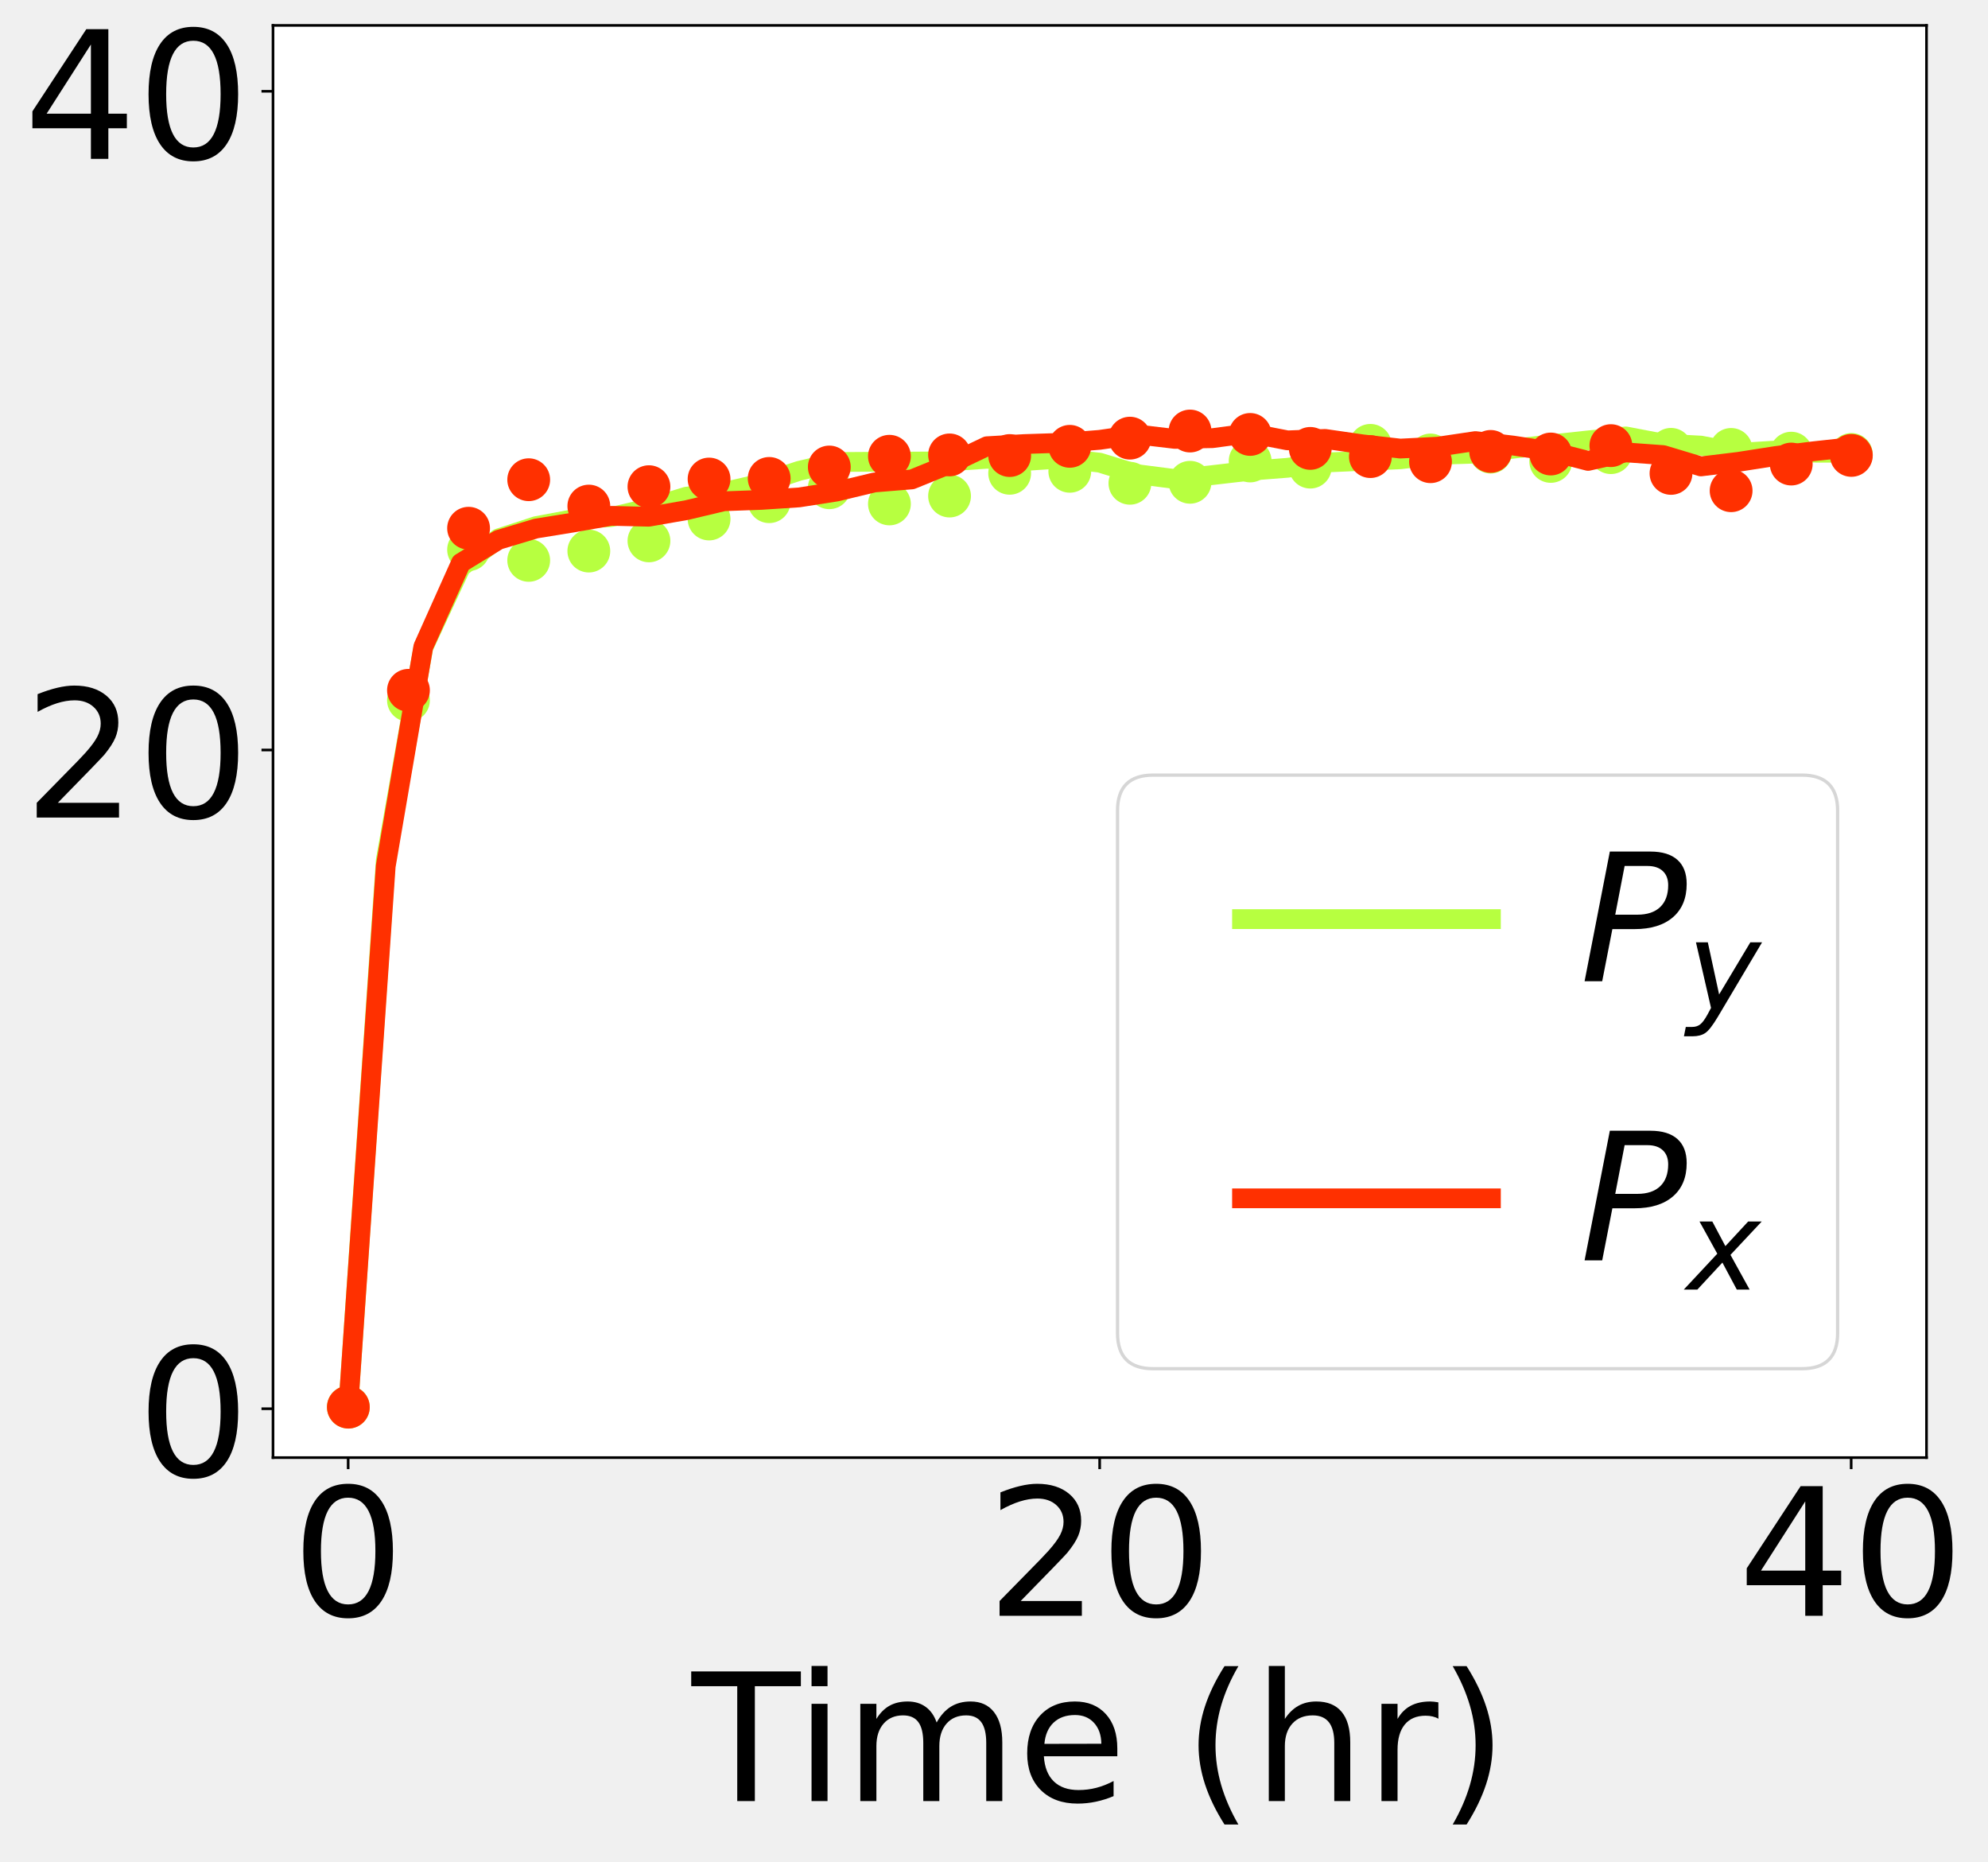
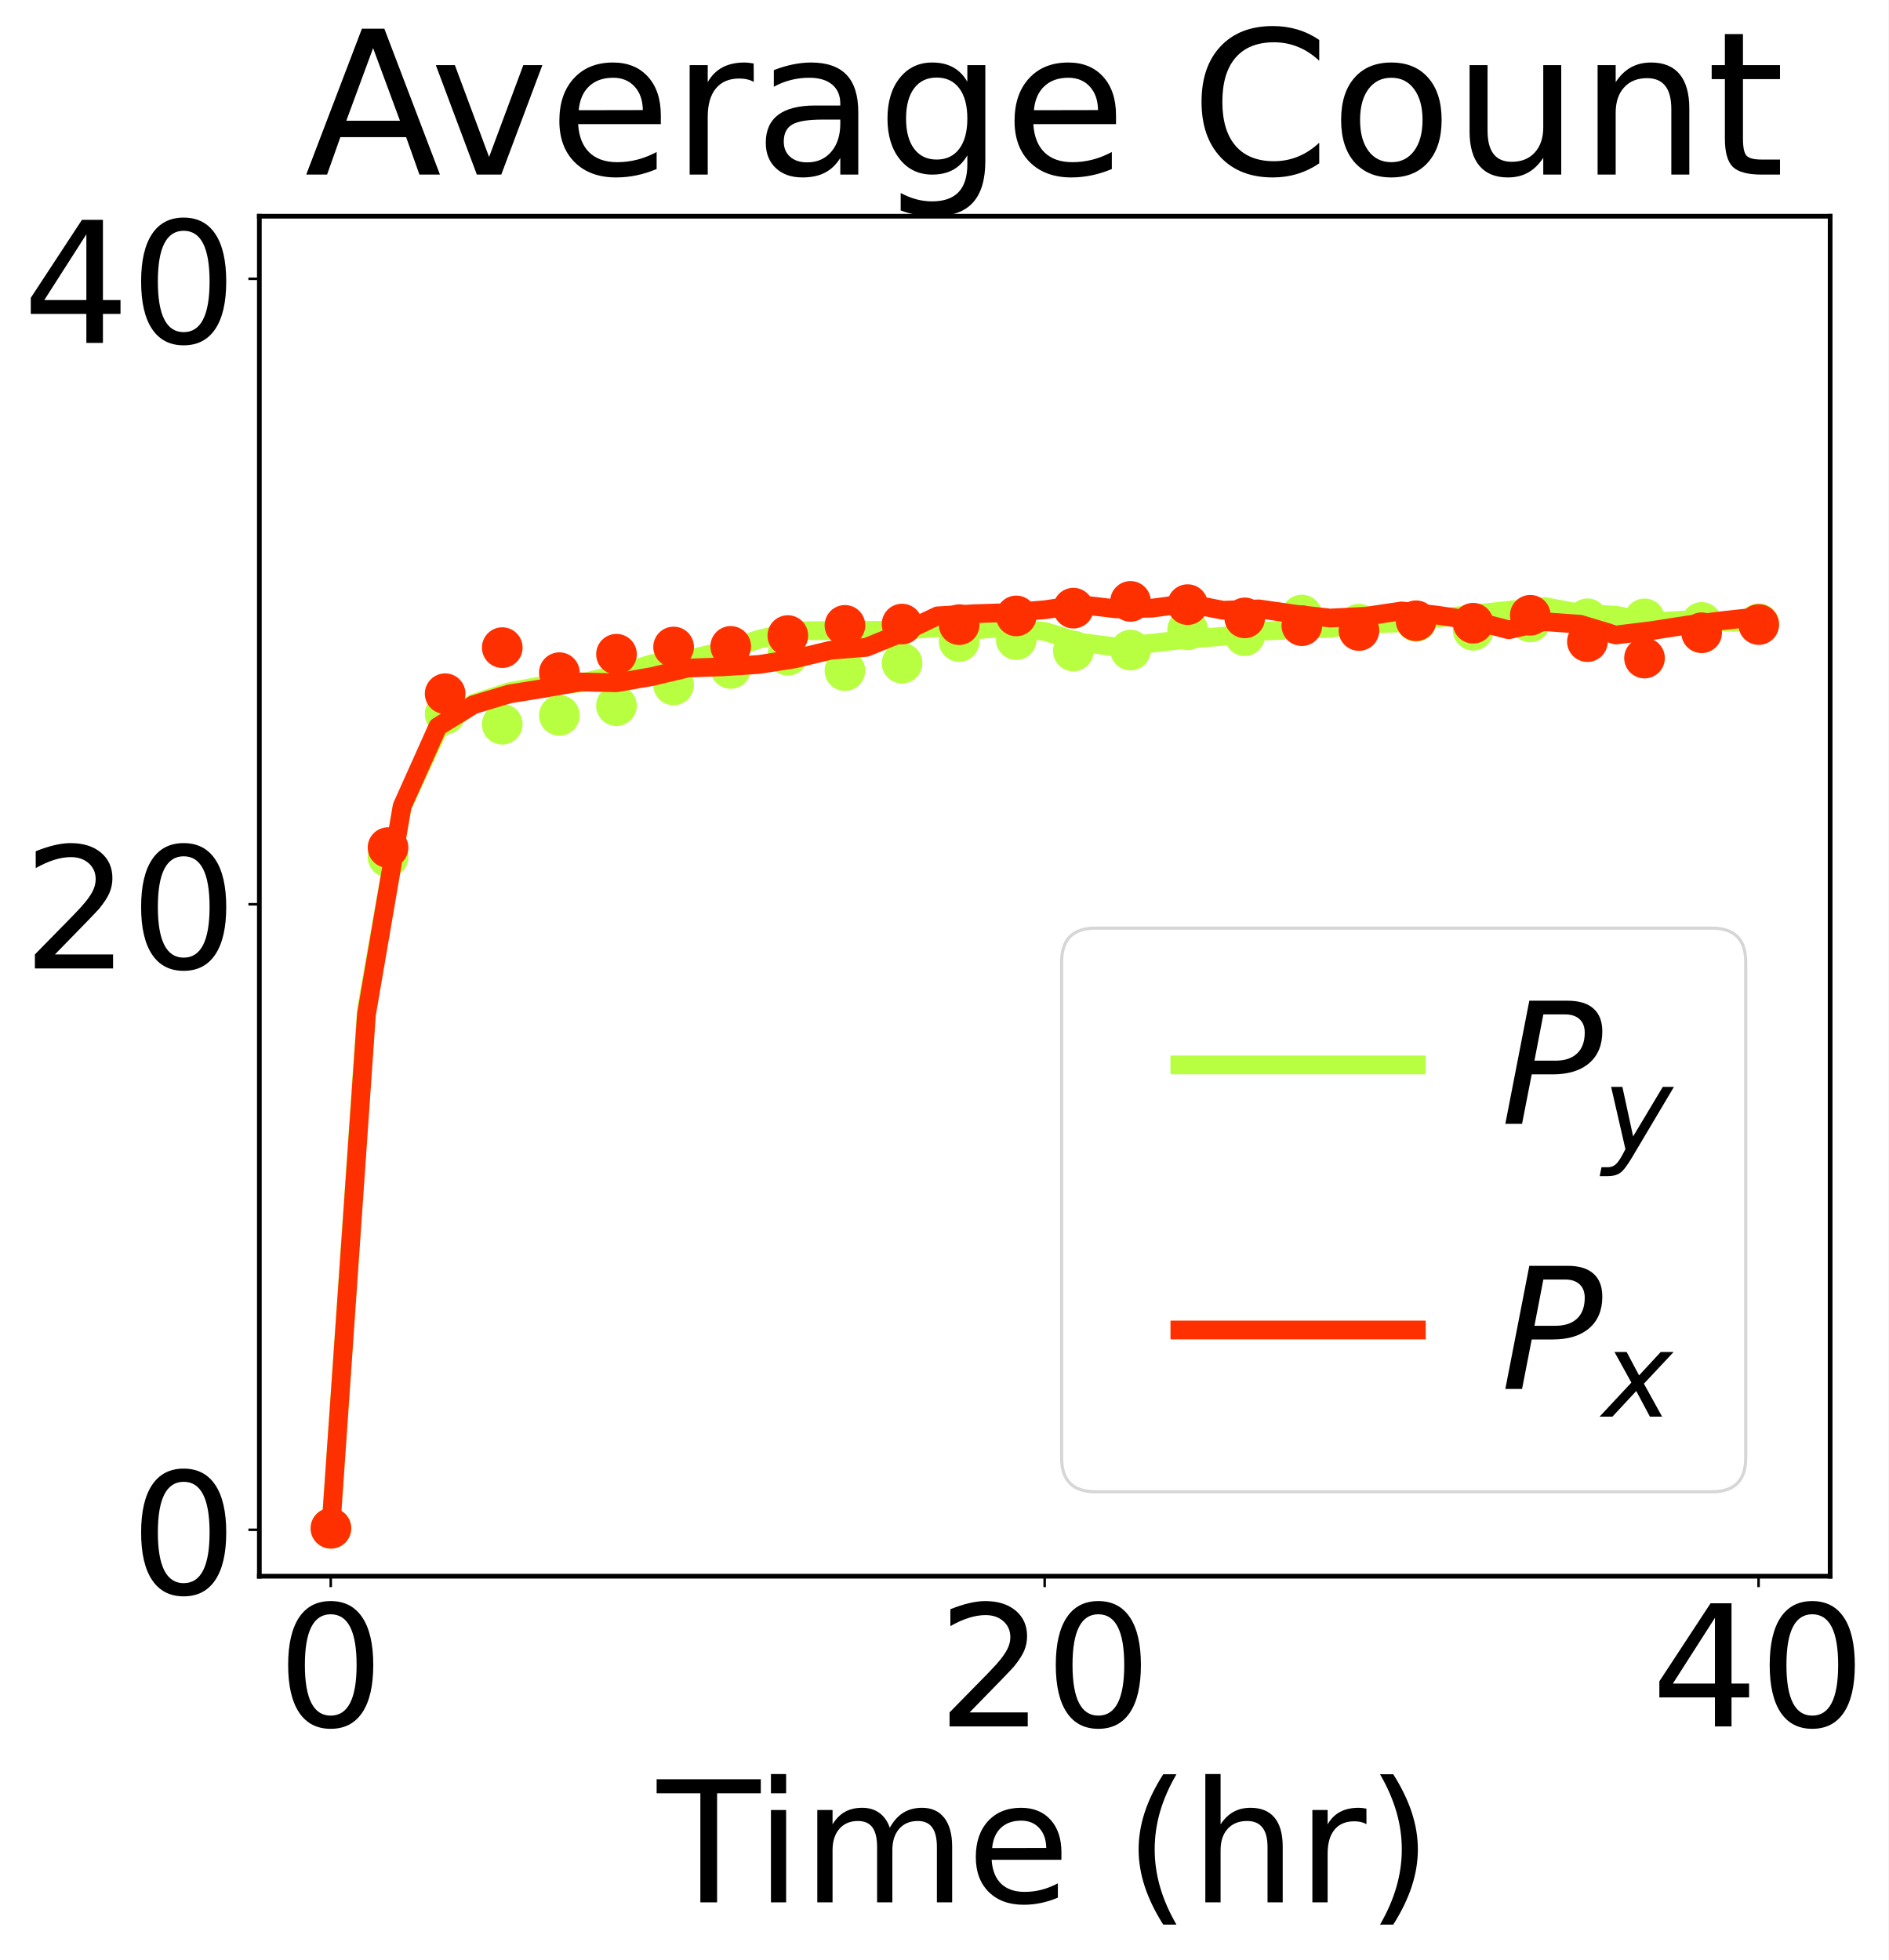
- <svg xmlns="http://www.w3.org/2000/svg" xmlns:xlink="http://www.w3.org/1999/xlink" height="565.318pt" version="1.1" viewBox="0 0 603.788 565.318" width="603.788pt">
+ <svg xmlns="http://www.w3.org/2000/svg" xmlns:xlink="http://www.w3.org/1999/xlink" height="626.744pt" version="1.1" viewBox="0 0 603.788 626.744" width="603.788pt">
  <defs>
    <style type="text/css">*{stroke-linecap:butt;stroke-linejoin:round;}</style>
  </defs>
  <g id="figure_1">
    <g id="patch_1">
-       <path d="M 0 565.318  L 603.788 565.318  L 603.788 0  L 0 0  z " style="fill:none;" />
+       <path d="M 0 626.744  L 603.788 626.744  L 603.788 0  L 0 0  z " style="fill:#ffffff;" />
    </g>
    <g id="axes_1">
      <g id="patch_2">
-         <path d="M 82.915 442.594  L 585.115 442.594  L 585.115 7.714  L 82.915 7.714  z " style="fill:#ffffff;" />
+         <path d="M 82.915 504.02  L 585.115 504.02  L 585.115 69.14  L 82.915 69.14  z " style="fill:#ffffff;" />
      </g>
      <g id="matplotlib.axis_1">
        <g id="xtick_1">
          <g id="line2d_1">
            <defs>
-               <path d="M 0 0  L 0 3.5  " id="mdb0173c5c9" style="stroke:#000000;stroke-width:0.8;" />
-             </defs>
-             <g>
-               <use style="stroke:#000000;stroke-width:0.8;" x="105.742" xlink:href="#mdb0173c5c9" y="442.594" />
+               <path d="M 0 0  L 0 3.5  " id="m75c3cf1bec" style="stroke:#000000;stroke-width:0.8;" />
+             </defs>
+             <g>
+               <use style="stroke:#000000;stroke-width:0.8;" x="105.742" xlink:href="#m75c3cf1bec" y="504.02" />
            </g>
          </g>
          <g id="text_1">
-             <g transform="translate(88.56352 490.6256)scale(0.54 -0.54)">
+             <g transform="translate(88.56352 552.0516)scale(0.54 -0.54)">
              <defs>
                <path d="M 31.781 66.406  Q 24.172 66.406 20.328 58.906  Q 16.5 51.422 16.5 36.375  Q 16.5 21.391 20.328 13.891  Q 24.172 6.391 31.781 6.391  Q 39.453 6.391 43.281 13.891  Q 47.125 21.391 47.125 36.375  Q 47.125 51.422 43.281 58.906  Q 39.453 66.406 31.781 66.406  z M 31.781 74.219  Q 44.047 74.219 50.516 64.516  Q 56.984 54.828 56.984 36.375  Q 56.984 17.969 50.516 8.266  Q 44.047 -1.422 31.781 -1.422  Q 19.531 -1.422 13.062 8.266  Q 6.594 17.969 6.594 36.375  Q 6.594 54.828 13.062 64.516  Q 19.531 74.219 31.781 74.219  z " id="DejaVuSans-48" />
              </defs>
              <use xlink:href="#DejaVuSans-48" />
            </g>
          </g>
        </g>
        <g id="xtick_2">
          <g id="line2d_2">
            <g>
-               <use style="stroke:#000000;stroke-width:0.8;" x="333.986" xlink:href="#mdb0173c5c9" y="442.594" />
+               <use style="stroke:#000000;stroke-width:0.8;" x="333.986" xlink:href="#m75c3cf1bec" y="504.02" />
            </g>
          </g>
          <g id="text_2">
-             <g transform="translate(299.629 490.6256)scale(0.54 -0.54)">
+             <g transform="translate(299.629 552.0516)scale(0.54 -0.54)">
              <defs>
                <path d="M 19.188 8.297  L 53.609 8.297  L 53.609 0  L 7.328 0  L 7.328 8.297  Q 12.938 14.109 22.625 23.891  Q 32.328 33.688 34.812 36.531  Q 39.547 41.844 41.422 45.531  Q 43.312 49.219 43.312 52.781  Q 43.312 58.594 39.234 62.25  Q 35.156 65.922 28.609 65.922  Q 23.969 65.922 18.812 64.312  Q 13.672 62.703 7.812 59.422  L 7.812 69.391  Q 13.766 71.781 18.938 73  Q 24.125 74.219 28.422 74.219  Q 39.75 74.219 46.484 68.547  Q 53.219 62.891 53.219 53.422  Q 53.219 48.922 51.531 44.891  Q 49.859 40.875 45.406 35.406  Q 44.188 33.984 37.641 27.219  Q 31.109 20.453 19.188 8.297  z " id="DejaVuSans-50" />
              </defs>
              <use xlink:href="#DejaVuSans-50" />
              <use x="63.623" xlink:href="#DejaVuSans-48" />
            </g>
          </g>
        </g>
        <g id="xtick_3">
          <g id="line2d_3">
            <g>
-               <use style="stroke:#000000;stroke-width:0.8;" x="562.231" xlink:href="#mdb0173c5c9" y="442.594" />
+               <use style="stroke:#000000;stroke-width:0.8;" x="562.231" xlink:href="#m75c3cf1bec" y="504.02" />
            </g>
          </g>
          <g id="text_3">
-             <g transform="translate(527.8732 490.6256)scale(0.54 -0.54)">
+             <g transform="translate(527.8732 552.0516)scale(0.54 -0.54)">
              <defs>
                <path d="M 37.797 64.312  L 12.891 25.391  L 37.797 25.391  z M 35.203 72.906  L 47.609 72.906  L 47.609 25.391  L 58.016 25.391  L 58.016 17.188  L 47.609 17.188  L 47.609 0  L 37.797 0  L 37.797 17.188  L 4.891 17.188  L 4.891 26.703  z " id="DejaVuSans-52" />
              </defs>
              <use xlink:href="#DejaVuSans-52" />
              <use x="63.623" xlink:href="#DejaVuSans-48" />
            </g>
          </g>
        </g>
        <g id="text_4">
-           <g transform="translate(210.0934 546.8875)scale(0.54 -0.54)">
+           <g transform="translate(210.0934 608.3134)scale(0.54 -0.54)">
            <defs>
              <path d="M -0.297 72.906  L 61.375 72.906  L 61.375 64.594  L 35.5 64.594  L 35.5 0  L 25.594 0  L 25.594 64.594  L -0.297 64.594  z " id="DejaVuSans-84" />
              <path d="M 9.422 54.688  L 18.406 54.688  L 18.406 0  L 9.422 0  z M 9.422 75.984  L 18.406 75.984  L 18.406 64.594  L 9.422 64.594  z " id="DejaVuSans-105" />
              <path d="M 52 44.188  Q 55.375 50.25 60.062 53.125  Q 64.75 56 71.094 56  Q 79.641 56 84.281 50.016  Q 88.922 44.047 88.922 33.016  L 88.922 0  L 79.891 0  L 79.891 32.719  Q 79.891 40.578 77.094 44.375  Q 74.312 48.188 68.609 48.188  Q 61.625 48.188 57.562 43.547  Q 53.516 38.922 53.516 30.906  L 53.516 0  L 44.484 0  L 44.484 32.719  Q 44.484 40.625 41.703 44.406  Q 38.922 48.188 33.109 48.188  Q 26.219 48.188 22.156 43.531  Q 18.109 38.875 18.109 30.906  L 18.109 0  L 9.078 0  L 9.078 54.688  L 18.109 54.688  L 18.109 46.188  Q 21.188 51.219 25.484 53.609  Q 29.781 56 35.688 56  Q 41.656 56 45.828 52.969  Q 50 49.953 52 44.188  z " id="DejaVuSans-109" />
              <path d="M 56.203 29.594  L 56.203 25.203  L 14.891 25.203  Q 15.484 15.922 20.484 11.062  Q 25.484 6.203 34.422 6.203  Q 39.594 6.203 44.453 7.469  Q 49.312 8.734 54.109 11.281  L 54.109 2.781  Q 49.266 0.734 44.188 -0.344  Q 39.109 -1.422 33.891 -1.422  Q 20.797 -1.422 13.156 6.188  Q 5.516 13.812 5.516 26.812  Q 5.516 40.234 12.766 48.109  Q 20.016 56 32.328 56  Q 43.359 56 49.781 48.891  Q 56.203 41.797 56.203 29.594  z M 47.219 32.234  Q 47.125 39.594 43.094 43.984  Q 39.062 48.391 32.422 48.391  Q 24.906 48.391 20.391 44.141  Q 15.875 39.891 15.188 32.172  z " id="DejaVuSans-101" />
              <path id="DejaVuSans-32" />
              <path d="M 31 75.875  Q 24.469 64.656 21.281 53.656  Q 18.109 42.672 18.109 31.391  Q 18.109 20.125 21.312 9.062  Q 24.516 -2 31 -13.188  L 23.188 -13.188  Q 15.875 -1.703 12.234 9.375  Q 8.594 20.453 8.594 31.391  Q 8.594 42.281 12.203 53.312  Q 15.828 64.359 23.188 75.875  z " id="DejaVuSans-40" />
              <path d="M 54.891 33.016  L 54.891 0  L 45.906 0  L 45.906 32.719  Q 45.906 40.484 42.875 44.328  Q 39.844 48.188 33.797 48.188  Q 26.516 48.188 22.312 43.547  Q 18.109 38.922 18.109 30.906  L 18.109 0  L 9.078 0  L 9.078 75.984  L 18.109 75.984  L 18.109 46.188  Q 21.344 51.125 25.703 53.562  Q 30.078 56 35.797 56  Q 45.219 56 50.047 50.172  Q 54.891 44.344 54.891 33.016  z " id="DejaVuSans-104" />
              <path d="M 41.109 46.297  Q 39.594 47.172 37.812 47.578  Q 36.031 48 33.891 48  Q 26.266 48 22.188 43.047  Q 18.109 38.094 18.109 28.812  L 18.109 0  L 9.078 0  L 9.078 54.688  L 18.109 54.688  L 18.109 46.188  Q 20.953 51.172 25.484 53.578  Q 30.031 56 36.531 56  Q 37.453 56 38.578 55.875  Q 39.703 55.766 41.062 55.516  z " id="DejaVuSans-114" />
              <path d="M 8.016 75.875  L 15.828 75.875  Q 23.141 64.359 26.781 53.312  Q 30.422 42.281 30.422 31.391  Q 30.422 20.453 26.781 9.375  Q 23.141 -1.703 15.828 -13.188  L 8.016 -13.188  Q 14.5 -2 17.703 9.062  Q 20.906 20.125 20.906 31.391  Q 20.906 42.672 17.703 53.656  Q 14.5 64.656 8.016 75.875  z " id="DejaVuSans-41" />
            </defs>
            <use xlink:href="#DejaVuSans-84" />
            <use x="57.959" xlink:href="#DejaVuSans-105" />
            <use x="85.742" xlink:href="#DejaVuSans-109" />
            <use x="183.154" xlink:href="#DejaVuSans-101" />
            <use x="244.678" xlink:href="#DejaVuSans-32" />
            <use x="276.465" xlink:href="#DejaVuSans-40" />
            <use x="315.479" xlink:href="#DejaVuSans-104" />
            <use x="378.857" xlink:href="#DejaVuSans-114" />
            <use x="419.971" xlink:href="#DejaVuSans-41" />
          </g>
        </g>
      </g>
      <g id="matplotlib.axis_2">
        <g id="ytick_1">
          <g id="line2d_4">
            <defs>
-               <path d="M 0 0  L -3.5 0  " id="mbd02b2abe7" style="stroke:#000000;stroke-width:0.8;" />
-             </defs>
-             <g>
-               <use style="stroke:#000000;stroke-width:0.8;" x="82.915" xlink:href="#mbd02b2abe7" y="427.751" />
+               <path d="M 0 0  L -3.5 0  " id="mbfc54f451b" style="stroke:#000000;stroke-width:0.8;" />
+             </defs>
+             <g>
+               <use style="stroke:#000000;stroke-width:0.8;" x="82.915" xlink:href="#mbfc54f451b" y="489.176" />
            </g>
          </g>
          <g id="text_5">
-             <g transform="translate(41.5575 448.2663)scale(0.54 -0.54)">
+             <g transform="translate(41.5575 509.6922)scale(0.54 -0.54)">
              <use xlink:href="#DejaVuSans-48" />
            </g>
          </g>
        </g>
        <g id="ytick_2">
          <g id="line2d_5">
            <g>
-               <use style="stroke:#000000;stroke-width:0.8;" x="82.915" xlink:href="#mbd02b2abe7" y="227.733" />
+               <use style="stroke:#000000;stroke-width:0.8;" x="82.915" xlink:href="#mbfc54f451b" y="289.159" />
            </g>
          </g>
          <g id="text_6">
-             <g transform="translate(7.2 248.2489)scale(0.54 -0.54)">
+             <g transform="translate(7.2 309.6749)scale(0.54 -0.54)">
              <use xlink:href="#DejaVuSans-50" />
              <use x="63.623" xlink:href="#DejaVuSans-48" />
            </g>
          </g>
        </g>
        <g id="ytick_3">
          <g id="line2d_6">
            <g>
-               <use style="stroke:#000000;stroke-width:0.8;" x="82.915" xlink:href="#mbd02b2abe7" y="27.716" />
+               <use style="stroke:#000000;stroke-width:0.8;" x="82.915" xlink:href="#mbfc54f451b" y="89.142" />
            </g>
          </g>
          <g id="text_7">
-             <g transform="translate(7.2 48.23156)scale(0.54 -0.54)">
+             <g transform="translate(7.2 109.6575)scale(0.54 -0.54)">
              <use xlink:href="#DejaVuSans-52" />
              <use x="63.623" xlink:href="#DejaVuSans-48" />
            </g>
          </g>
        </g>
      </g>
      <g id="line2d_7">
-         <path clip-path="url(#pb75ac06f8a)" d="M 105.742 427.751  L 117.154 261.294  L 128.567 196.628  L 139.979 172.181  L 151.391 163.488  L 162.803 159.757  L 174.216 157.622  L 185.628 156.995  L 197.04 154.294  L 208.452 150.814  L 219.864 149.404  L 231.277 146.766  L 242.689 142.976  L 254.101 140.291  L 265.513 140.213  L 276.925 140.158  L 288.338 140.078  L 299.75 139.305  L 311.162 139.993  L 322.574 139.19  L 333.986 140.481  L 345.399 143.983  L 356.811 145.449  L 368.223 144.261  L 379.635 142.936  L 391.048 142.043  L 402.46 140.443  L 413.872 139.943  L 425.284 139.463  L 436.696 138.11  L 448.109 137.738  L 459.521 136.253  L 470.933 134.95  L 482.345 133.725  L 493.757 132.52  L 505.17 134.69  L 516.582 135.303  L 527.994 137.493  L 539.406 136.79  L 550.818 137.455  L 562.231 137.493  " style="fill:none;stroke:#b7ff40;stroke-linecap:square;stroke-width:6;" />
+         <path clip-path="url(#pa15bc6b051)" d="M 105.742 489.176  L 117.154 322.72  L 128.567 258.054  L 139.979 233.607  L 151.391 224.914  L 162.803 221.183  L 174.216 219.048  L 185.628 218.42  L 197.04 215.72  L 208.452 212.24  L 219.864 210.83  L 231.277 208.192  L 242.689 204.402  L 254.101 201.717  L 265.513 201.639  L 276.925 201.584  L 288.338 201.504  L 299.75 200.731  L 311.162 201.419  L 322.574 200.616  L 333.986 201.907  L 345.399 205.409  L 356.811 206.874  L 368.223 205.687  L 379.635 204.362  L 391.048 203.469  L 402.46 201.869  L 413.872 201.369  L 425.284 200.889  L 436.696 199.536  L 448.109 199.164  L 459.521 197.679  L 470.933 196.376  L 482.345 195.151  L 493.757 193.946  L 505.17 196.116  L 516.582 196.729  L 527.994 198.919  L 539.406 198.216  L 550.818 198.881  L 562.231 198.919  " style="fill:none;stroke:#b7ff40;stroke-linecap:square;stroke-width:6;" />
      </g>
      <g id="line2d_8">
        <defs>
-           <path d="M 0 6  C 1.591 6 3.117 5.368 4.243 4.243  C 5.368 3.117 6 1.591 6 0  C 6 -1.591 5.368 -3.117 4.243 -4.243  C 3.117 -5.368 1.591 -6 0 -6  C -1.591 -6 -3.117 -5.368 -4.243 -4.243  C -5.368 -3.117 -6 -1.591 -6 0  C -6 1.591 -5.368 3.117 -4.243 4.243  C -3.117 5.368 -1.591 6 0 6  z " id="m58706c5b91" style="stroke:#b7ff40;" />
+           <path d="M 0 6  C 1.591 6 3.117 5.368 4.243 4.243  C 5.368 3.117 6 1.591 6 0  C 6 -1.591 5.368 -3.117 4.243 -4.243  C 3.117 -5.368 1.591 -6 0 -6  C -1.591 -6 -3.117 -5.368 -4.243 -4.243  C -5.368 -3.117 -6 -1.591 -6 0  C -6 1.591 -5.368 3.117 -4.243 4.243  C -3.117 5.368 -1.591 6 0 6  z " id="m1deba08f0a" style="stroke:#b7ff40;" />
        </defs>
-         <g clip-path="url(#pb75ac06f8a)">
-           <use style="fill:#b7ff40;stroke:#b7ff40;" x="105.799" xlink:href="#m58706c5b91" y="427.255" />
-           <use style="fill:#b7ff40;stroke:#b7ff40;" x="124.059" xlink:href="#m58706c5b91" y="212.633" />
-           <use style="fill:#b7ff40;stroke:#b7ff40;" x="142.318" xlink:href="#m58706c5b91" y="166.907" />
-           <use style="fill:#b7ff40;stroke:#b7ff40;" x="160.578" xlink:href="#m58706c5b91" y="170.153" />
-           <use style="fill:#b7ff40;stroke:#b7ff40;" x="178.837" xlink:href="#m58706c5b91" y="167.329" />
-           <use style="fill:#b7ff40;stroke:#b7ff40;" x="197.097" xlink:href="#m58706c5b91" y="164.234" />
-           <use style="fill:#b7ff40;stroke:#b7ff40;" x="215.357" xlink:href="#m58706c5b91" y="157.59" />
-           <use style="fill:#b7ff40;stroke:#b7ff40;" x="233.616" xlink:href="#m58706c5b91" y="152.334" />
-           <use style="fill:#b7ff40;stroke:#b7ff40;" x="251.876" xlink:href="#m58706c5b91" y="148.1" />
-           <use style="fill:#b7ff40;stroke:#b7ff40;" x="270.135" xlink:href="#m58706c5b91" y="153.013" />
-           <use style="fill:#b7ff40;stroke:#b7ff40;" x="288.395" xlink:href="#m58706c5b91" y="150.619" />
-           <use style="fill:#b7ff40;stroke:#b7ff40;" x="306.654" xlink:href="#m58706c5b91" y="143.71" />
-           <use style="fill:#b7ff40;stroke:#b7ff40;" x="324.914" xlink:href="#m58706c5b91" y="143.107" />
-           <use style="fill:#b7ff40;stroke:#b7ff40;" x="343.173" xlink:href="#m58706c5b91" y="146.743" />
-           <use style="fill:#b7ff40;stroke:#b7ff40;" x="361.433" xlink:href="#m58706c5b91" y="146.442" />
-           <use style="fill:#b7ff40;stroke:#b7ff40;" x="379.692" xlink:href="#m58706c5b91" y="139.971" />
-           <use style="fill:#b7ff40;stroke:#b7ff40;" x="397.952" xlink:href="#m58706c5b91" y="141.838" />
-           <use style="fill:#b7ff40;stroke:#b7ff40;" x="416.211" xlink:href="#m58706c5b91" y="135.233" />
-           <use style="fill:#b7ff40;stroke:#b7ff40;" x="434.471" xlink:href="#m58706c5b91" y="138.154" />
-           <use style="fill:#b7ff40;stroke:#b7ff40;" x="452.731" xlink:href="#m58706c5b91" y="137.28" />
-           <use style="fill:#b7ff40;stroke:#b7ff40;" x="470.99" xlink:href="#m58706c5b91" y="140.106" />
-           <use style="fill:#b7ff40;stroke:#b7ff40;" x="489.25" xlink:href="#m58706c5b91" y="137.444" />
-           <use style="fill:#b7ff40;stroke:#b7ff40;" x="507.509" xlink:href="#m58706c5b91" y="136.439" />
-           <use style="fill:#b7ff40;stroke:#b7ff40;" x="525.769" xlink:href="#m58706c5b91" y="136.466" />
-           <use style="fill:#b7ff40;stroke:#b7ff40;" x="544.028" xlink:href="#m58706c5b91" y="137.602" />
-           <use style="fill:#b7ff40;stroke:#b7ff40;" x="562.288" xlink:href="#m58706c5b91" y="137.995" />
+         <g clip-path="url(#pa15bc6b051)">
+           <use style="fill:#b7ff40;stroke:#b7ff40;" x="105.799" xlink:href="#m1deba08f0a" y="488.681" />
+           <use style="fill:#b7ff40;stroke:#b7ff40;" x="124.059" xlink:href="#m1deba08f0a" y="274.059" />
+           <use style="fill:#b7ff40;stroke:#b7ff40;" x="142.318" xlink:href="#m1deba08f0a" y="228.333" />
+           <use style="fill:#b7ff40;stroke:#b7ff40;" x="160.578" xlink:href="#m1deba08f0a" y="231.579" />
+           <use style="fill:#b7ff40;stroke:#b7ff40;" x="178.837" xlink:href="#m1deba08f0a" y="228.755" />
+           <use style="fill:#b7ff40;stroke:#b7ff40;" x="197.097" xlink:href="#m1deba08f0a" y="225.66" />
+           <use style="fill:#b7ff40;stroke:#b7ff40;" x="215.357" xlink:href="#m1deba08f0a" y="219.016" />
+           <use style="fill:#b7ff40;stroke:#b7ff40;" x="233.616" xlink:href="#m1deba08f0a" y="213.76" />
+           <use style="fill:#b7ff40;stroke:#b7ff40;" x="251.876" xlink:href="#m1deba08f0a" y="209.526" />
+           <use style="fill:#b7ff40;stroke:#b7ff40;" x="270.135" xlink:href="#m1deba08f0a" y="214.439" />
+           <use style="fill:#b7ff40;stroke:#b7ff40;" x="288.395" xlink:href="#m1deba08f0a" y="212.045" />
+           <use style="fill:#b7ff40;stroke:#b7ff40;" x="306.654" xlink:href="#m1deba08f0a" y="205.136" />
+           <use style="fill:#b7ff40;stroke:#b7ff40;" x="324.914" xlink:href="#m1deba08f0a" y="204.533" />
+           <use style="fill:#b7ff40;stroke:#b7ff40;" x="343.173" xlink:href="#m1deba08f0a" y="208.169" />
+           <use style="fill:#b7ff40;stroke:#b7ff40;" x="361.433" xlink:href="#m1deba08f0a" y="207.868" />
+           <use style="fill:#b7ff40;stroke:#b7ff40;" x="379.692" xlink:href="#m1deba08f0a" y="201.396" />
+           <use style="fill:#b7ff40;stroke:#b7ff40;" x="397.952" xlink:href="#m1deba08f0a" y="203.264" />
+           <use style="fill:#b7ff40;stroke:#b7ff40;" x="416.211" xlink:href="#m1deba08f0a" y="196.659" />
+           <use style="fill:#b7ff40;stroke:#b7ff40;" x="434.471" xlink:href="#m1deba08f0a" y="199.58" />
+           <use style="fill:#b7ff40;stroke:#b7ff40;" x="452.731" xlink:href="#m1deba08f0a" y="198.706" />
+           <use style="fill:#b7ff40;stroke:#b7ff40;" x="470.99" xlink:href="#m1deba08f0a" y="201.531" />
+           <use style="fill:#b7ff40;stroke:#b7ff40;" x="489.25" xlink:href="#m1deba08f0a" y="198.87" />
+           <use style="fill:#b7ff40;stroke:#b7ff40;" x="507.509" xlink:href="#m1deba08f0a" y="197.865" />
+           <use style="fill:#b7ff40;stroke:#b7ff40;" x="525.769" xlink:href="#m1deba08f0a" y="197.892" />
+           <use style="fill:#b7ff40;stroke:#b7ff40;" x="544.028" xlink:href="#m1deba08f0a" y="199.028" />
+           <use style="fill:#b7ff40;stroke:#b7ff40;" x="562.288" xlink:href="#m1deba08f0a" y="199.421" />
        </g>
      </g>
      <g id="line2d_9">
-         <path clip-path="url(#pb75ac06f8a)" d="M 105.742 427.751  L 117.154 263.004  L 128.567 196.385  L 139.979 170.926  L 151.391 163.913  L 162.803 160.485  L 174.216 158.635  L 185.628 156.634  L 197.04 156.902  L 208.452 154.914  L 219.864 152.202  L 231.277 151.787  L 242.689 151.039  L 254.101 149.254  L 265.513 146.506  L 276.925 145.576  L 288.338 140.936  L 299.75 135.498  L 311.162 134.833  L 322.574 134.463  L 333.986 133.557  L 345.399 131.92  L 356.811 133.267  L 368.223 133.047  L 379.635 131.51  L 391.048 133.715  L 402.46 133.272  L 413.872 134.923  L 425.284 136.21  L 436.696 135.63  L 448.109 133.935  L 459.521 135.288  L 470.933 137.018  L 482.345 139.951  L 493.757 137.36  L 505.17 138.188  L 516.582 141.626  L 527.994 140.236  L 539.406 138.455  L 550.818 137.018  L 562.231 135.78  " style="fill:none;stroke:#ff3000;stroke-linecap:square;stroke-width:6;" />
+         <path clip-path="url(#pa15bc6b051)" d="M 105.742 489.176  L 117.154 324.43  L 128.567 257.811  L 139.979 232.352  L 151.391 225.339  L 162.803 221.911  L 174.216 220.061  L 185.628 218.06  L 197.04 218.328  L 208.452 216.34  L 219.864 213.628  L 231.277 213.213  L 242.689 212.465  L 254.101 210.68  L 265.513 207.932  L 276.925 207.002  L 288.338 202.362  L 299.75 196.924  L 311.162 196.259  L 322.574 195.889  L 333.986 194.983  L 345.399 193.346  L 356.811 194.693  L 368.223 194.473  L 379.635 192.936  L 391.048 195.141  L 402.46 194.698  L 413.872 196.349  L 425.284 197.636  L 436.696 197.056  L 448.109 195.361  L 459.521 196.714  L 470.933 198.444  L 482.345 201.376  L 493.757 198.786  L 505.17 199.614  L 516.582 203.052  L 527.994 201.662  L 539.406 199.881  L 550.818 198.444  L 562.231 197.206  " style="fill:none;stroke:#ff3000;stroke-linecap:square;stroke-width:6;" />
      </g>
      <g id="line2d_10">
        <defs>
-           <path d="M 0 6  C 1.591 6 3.117 5.368 4.243 4.243  C 5.368 3.117 6 1.591 6 0  C 6 -1.591 5.368 -3.117 4.243 -4.243  C 3.117 -5.368 1.591 -6 0 -6  C -1.591 -6 -3.117 -5.368 -4.243 -4.243  C -5.368 -3.117 -6 -1.591 -6 0  C -6 1.591 -5.368 3.117 -4.243 4.243  C -3.117 5.368 -1.591 6 0 6  z " id="m1992c0337b" style="stroke:#ff3000;" />
+           <path d="M 0 6  C 1.591 6 3.117 5.368 4.243 4.243  C 5.368 3.117 6 1.591 6 0  C 6 -1.591 5.368 -3.117 4.243 -4.243  C 3.117 -5.368 1.591 -6 0 -6  C -1.591 -6 -3.117 -5.368 -4.243 -4.243  C -5.368 -3.117 -6 -1.591 -6 0  C -6 1.591 -5.368 3.117 -4.243 4.243  C -3.117 5.368 -1.591 6 0 6  z " id="m7bc3bd1aca" style="stroke:#ff3000;" />
        </defs>
-         <g clip-path="url(#pb75ac06f8a)">
-           <use style="fill:#ff3000;stroke:#ff3000;" x="105.799" xlink:href="#m1992c0337b" y="427.277" />
-           <use style="fill:#ff3000;stroke:#ff3000;" x="124.059" xlink:href="#m1992c0337b" y="209.609" />
-           <use style="fill:#ff3000;stroke:#ff3000;" x="142.318" xlink:href="#m1992c0337b" y="160.398" />
-           <use style="fill:#ff3000;stroke:#ff3000;" x="160.578" xlink:href="#m1992c0337b" y="145.664" />
-           <use style="fill:#ff3000;stroke:#ff3000;" x="178.837" xlink:href="#m1992c0337b" y="153.671" />
-           <use style="fill:#ff3000;stroke:#ff3000;" x="197.097" xlink:href="#m1992c0337b" y="147.778" />
-           <use style="fill:#ff3000;stroke:#ff3000;" x="215.357" xlink:href="#m1992c0337b" y="145.459" />
-           <use style="fill:#ff3000;stroke:#ff3000;" x="233.616" xlink:href="#m1992c0337b" y="145.272" />
-           <use style="fill:#ff3000;stroke:#ff3000;" x="251.876" xlink:href="#m1992c0337b" y="141.804" />
-           <use style="fill:#ff3000;stroke:#ff3000;" x="270.135" xlink:href="#m1992c0337b" y="138.545" />
-           <use style="fill:#ff3000;stroke:#ff3000;" x="288.395" xlink:href="#m1992c0337b" y="138.133" />
-           <use style="fill:#ff3000;stroke:#ff3000;" x="306.654" xlink:href="#m1992c0337b" y="138.326" />
-           <use style="fill:#ff3000;stroke:#ff3000;" x="324.914" xlink:href="#m1992c0337b" y="135.526" />
-           <use style="fill:#ff3000;stroke:#ff3000;" x="343.173" xlink:href="#m1992c0337b" y="133.042" />
-           <use style="fill:#ff3000;stroke:#ff3000;" x="361.433" xlink:href="#m1992c0337b" y="130.88" />
-           <use style="fill:#ff3000;stroke:#ff3000;" x="379.692" xlink:href="#m1992c0337b" y="131.914" />
-           <use style="fill:#ff3000;stroke:#ff3000;" x="397.952" xlink:href="#m1992c0337b" y="136.155" />
-           <use style="fill:#ff3000;stroke:#ff3000;" x="416.211" xlink:href="#m1992c0337b" y="138.645" />
-           <use style="fill:#ff3000;stroke:#ff3000;" x="434.471" xlink:href="#m1992c0337b" y="140.192" />
-           <use style="fill:#ff3000;stroke:#ff3000;" x="452.731" xlink:href="#m1992c0337b" y="137.071" />
-           <use style="fill:#ff3000;stroke:#ff3000;" x="470.99" xlink:href="#m1992c0337b" y="137.857" />
-           <use style="fill:#ff3000;stroke:#ff3000;" x="489.25" xlink:href="#m1992c0337b" y="135.316" />
-           <use style="fill:#ff3000;stroke:#ff3000;" x="507.509" xlink:href="#m1992c0337b" y="143.747" />
-           <use style="fill:#ff3000;stroke:#ff3000;" x="525.769" xlink:href="#m1992c0337b" y="149.005" />
-           <use style="fill:#ff3000;stroke:#ff3000;" x="544.028" xlink:href="#m1992c0337b" y="140.908" />
-           <use style="fill:#ff3000;stroke:#ff3000;" x="562.288" xlink:href="#m1992c0337b" y="138.283" />
+         <g clip-path="url(#pa15bc6b051)">
+           <use style="fill:#ff3000;stroke:#ff3000;" x="105.799" xlink:href="#m7bc3bd1aca" y="488.703" />
+           <use style="fill:#ff3000;stroke:#ff3000;" x="124.059" xlink:href="#m7bc3bd1aca" y="271.035" />
+           <use style="fill:#ff3000;stroke:#ff3000;" x="142.318" xlink:href="#m7bc3bd1aca" y="221.824" />
+           <use style="fill:#ff3000;stroke:#ff3000;" x="160.578" xlink:href="#m7bc3bd1aca" y="207.09" />
+           <use style="fill:#ff3000;stroke:#ff3000;" x="178.837" xlink:href="#m7bc3bd1aca" y="215.097" />
+           <use style="fill:#ff3000;stroke:#ff3000;" x="197.097" xlink:href="#m7bc3bd1aca" y="209.204" />
+           <use style="fill:#ff3000;stroke:#ff3000;" x="215.357" xlink:href="#m7bc3bd1aca" y="206.885" />
+           <use style="fill:#ff3000;stroke:#ff3000;" x="233.616" xlink:href="#m7bc3bd1aca" y="206.698" />
+           <use style="fill:#ff3000;stroke:#ff3000;" x="251.876" xlink:href="#m7bc3bd1aca" y="203.23" />
+           <use style="fill:#ff3000;stroke:#ff3000;" x="270.135" xlink:href="#m7bc3bd1aca" y="199.971" />
+           <use style="fill:#ff3000;stroke:#ff3000;" x="288.395" xlink:href="#m7bc3bd1aca" y="199.559" />
+           <use style="fill:#ff3000;stroke:#ff3000;" x="306.654" xlink:href="#m7bc3bd1aca" y="199.752" />
+           <use style="fill:#ff3000;stroke:#ff3000;" x="324.914" xlink:href="#m7bc3bd1aca" y="196.952" />
+           <use style="fill:#ff3000;stroke:#ff3000;" x="343.173" xlink:href="#m7bc3bd1aca" y="194.468" />
+           <use style="fill:#ff3000;stroke:#ff3000;" x="361.433" xlink:href="#m7bc3bd1aca" y="192.306" />
+           <use style="fill:#ff3000;stroke:#ff3000;" x="379.692" xlink:href="#m7bc3bd1aca" y="193.34" />
+           <use style="fill:#ff3000;stroke:#ff3000;" x="397.952" xlink:href="#m7bc3bd1aca" y="197.581" />
+           <use style="fill:#ff3000;stroke:#ff3000;" x="416.211" xlink:href="#m7bc3bd1aca" y="200.071" />
+           <use style="fill:#ff3000;stroke:#ff3000;" x="434.471" xlink:href="#m7bc3bd1aca" y="201.618" />
+           <use style="fill:#ff3000;stroke:#ff3000;" x="452.731" xlink:href="#m7bc3bd1aca" y="198.497" />
+           <use style="fill:#ff3000;stroke:#ff3000;" x="470.99" xlink:href="#m7bc3bd1aca" y="199.283" />
+           <use style="fill:#ff3000;stroke:#ff3000;" x="489.25" xlink:href="#m7bc3bd1aca" y="196.742" />
+           <use style="fill:#ff3000;stroke:#ff3000;" x="507.509" xlink:href="#m7bc3bd1aca" y="205.173" />
+           <use style="fill:#ff3000;stroke:#ff3000;" x="525.769" xlink:href="#m7bc3bd1aca" y="210.431" />
+           <use style="fill:#ff3000;stroke:#ff3000;" x="544.028" xlink:href="#m7bc3bd1aca" y="202.334" />
+           <use style="fill:#ff3000;stroke:#ff3000;" x="562.288" xlink:href="#m7bc3bd1aca" y="199.709" />
        </g>
      </g>
      <g id="patch_3">
-         <path d="M 82.915 442.594  L 82.915 7.714  " style="fill:none;stroke:#000000;stroke-linecap:square;stroke-linejoin:miter;stroke-width:0.8;" />
+         <path d="M 82.915 504.02  L 82.915 69.14  " style="fill:none;stroke:#000000;stroke-linecap:square;stroke-linejoin:miter;stroke-width:1.5;" />
      </g>
      <g id="patch_4">
-         <path d="M 585.115 442.594  L 585.115 7.714  " style="fill:none;stroke:#000000;stroke-linecap:square;stroke-linejoin:miter;stroke-width:0.8;" />
+         <path d="M 585.115 504.02  L 585.115 69.14  " style="fill:none;stroke:#000000;stroke-linecap:square;stroke-linejoin:miter;stroke-width:1.5;" />
      </g>
      <g id="patch_5">
-         <path d="M 82.915 442.594  L 585.115 442.594  " style="fill:none;stroke:#000000;stroke-linecap:square;stroke-linejoin:miter;stroke-width:0.8;" />
+         <path d="M 82.915 504.02  L 585.115 504.02  " style="fill:none;stroke:#000000;stroke-linecap:square;stroke-linejoin:miter;stroke-width:1.5;" />
      </g>
      <g id="patch_6">
-         <path d="M 82.915 7.714  L 585.115 7.714  " style="fill:none;stroke:#000000;stroke-linecap:square;stroke-linejoin:miter;stroke-width:0.8;" />
+         <path d="M 82.915 69.14  L 585.115 69.14  " style="fill:none;stroke:#000000;stroke-linecap:square;stroke-linejoin:miter;stroke-width:1.5;" />
+       </g>
+       <g id="text_8">
+         <g transform="translate(97.405 55.83)scale(0.64 -0.64)">
+           <defs>
+             <path d="M 34.188 63.188  L 20.797 26.906  L 47.609 26.906  z M 28.609 72.906  L 39.797 72.906  L 67.578 0  L 57.328 0  L 50.688 18.703  L 17.828 18.703  L 11.188 0  L 0.781 0  z " id="DejaVuSans-65" />
+             <path d="M 2.984 54.688  L 12.5 54.688  L 29.594 8.797  L 46.688 54.688  L 56.203 54.688  L 35.688 0  L 23.484 0  z " id="DejaVuSans-118" />
+             <path d="M 34.281 27.484  Q 23.391 27.484 19.188 25  Q 14.984 22.516 14.984 16.5  Q 14.984 11.719 18.141 8.906  Q 21.297 6.109 26.703 6.109  Q 34.188 6.109 38.703 11.406  Q 43.219 16.703 43.219 25.484  L 43.219 27.484  z M 52.203 31.203  L 52.203 0  L 43.219 0  L 43.219 8.297  Q 40.141 3.328 35.547 0.953  Q 30.953 -1.422 24.312 -1.422  Q 15.922 -1.422 10.953 3.297  Q 6 8.016 6 15.922  Q 6 25.141 12.172 29.828  Q 18.359 34.516 30.609 34.516  L 43.219 34.516  L 43.219 35.406  Q 43.219 41.609 39.141 45  Q 35.062 48.391 27.688 48.391  Q 23 48.391 18.547 47.266  Q 14.109 46.141 10.016 43.891  L 10.016 52.203  Q 14.938 54.109 19.578 55.047  Q 24.219 56 28.609 56  Q 40.484 56 46.344 49.844  Q 52.203 43.703 52.203 31.203  z " id="DejaVuSans-97" />
+             <path d="M 45.406 27.984  Q 45.406 37.75 41.375 43.109  Q 37.359 48.484 30.078 48.484  Q 22.859 48.484 18.828 43.109  Q 14.797 37.75 14.797 27.984  Q 14.797 18.266 18.828 12.891  Q 22.859 7.516 30.078 7.516  Q 37.359 7.516 41.375 12.891  Q 45.406 18.266 45.406 27.984  z M 54.391 6.781  Q 54.391 -7.172 48.188 -13.984  Q 42 -20.797 29.203 -20.797  Q 24.469 -20.797 20.266 -20.094  Q 16.062 -19.391 12.109 -17.922  L 12.109 -9.188  Q 16.062 -11.328 19.922 -12.344  Q 23.781 -13.375 27.781 -13.375  Q 36.625 -13.375 41.016 -8.766  Q 45.406 -4.156 45.406 5.172  L 45.406 9.625  Q 42.625 4.781 38.281 2.391  Q 33.938 0 27.875 0  Q 17.828 0 11.672 7.656  Q 5.516 15.328 5.516 27.984  Q 5.516 40.672 11.672 48.328  Q 17.828 56 27.875 56  Q 33.938 56 38.281 53.609  Q 42.625 51.219 45.406 46.391  L 45.406 54.688  L 54.391 54.688  z " id="DejaVuSans-103" />
+             <path d="M 64.406 67.281  L 64.406 56.891  Q 59.422 61.531 53.781 63.812  Q 48.141 66.109 41.797 66.109  Q 29.297 66.109 22.656 58.469  Q 16.016 50.828 16.016 36.375  Q 16.016 21.969 22.656 14.328  Q 29.297 6.688 41.797 6.688  Q 48.141 6.688 53.781 8.984  Q 59.422 11.281 64.406 15.922  L 64.406 5.609  Q 59.234 2.094 53.438 0.328  Q 47.656 -1.422 41.219 -1.422  Q 24.656 -1.422 15.125 8.703  Q 5.609 18.844 5.609 36.375  Q 5.609 53.953 15.125 64.078  Q 24.656 74.219 41.219 74.219  Q 47.75 74.219 53.531 72.484  Q 59.328 70.75 64.406 67.281  z " id="DejaVuSans-67" />
+             <path d="M 30.609 48.391  Q 23.391 48.391 19.188 42.75  Q 14.984 37.109 14.984 27.297  Q 14.984 17.484 19.156 11.844  Q 23.344 6.203 30.609 6.203  Q 37.797 6.203 41.984 11.859  Q 46.188 17.531 46.188 27.297  Q 46.188 37.016 41.984 42.703  Q 37.797 48.391 30.609 48.391  z M 30.609 56  Q 42.328 56 49.016 48.375  Q 55.719 40.766 55.719 27.297  Q 55.719 13.875 49.016 6.219  Q 42.328 -1.422 30.609 -1.422  Q 18.844 -1.422 12.172 6.219  Q 5.516 13.875 5.516 27.297  Q 5.516 40.766 12.172 48.375  Q 18.844 56 30.609 56  z " id="DejaVuSans-111" />
+             <path d="M 8.5 21.578  L 8.5 54.688  L 17.484 54.688  L 17.484 21.922  Q 17.484 14.156 20.5 10.266  Q 23.531 6.391 29.594 6.391  Q 36.859 6.391 41.078 11.031  Q 45.312 15.672 45.312 23.688  L 45.312 54.688  L 54.297 54.688  L 54.297 0  L 45.312 0  L 45.312 8.406  Q 42.047 3.422 37.719 1  Q 33.406 -1.422 27.688 -1.422  Q 18.266 -1.422 13.375 4.438  Q 8.5 10.297 8.5 21.578  z M 31.109 56  z " id="DejaVuSans-117" />
+             <path d="M 54.891 33.016  L 54.891 0  L 45.906 0  L 45.906 32.719  Q 45.906 40.484 42.875 44.328  Q 39.844 48.188 33.797 48.188  Q 26.516 48.188 22.312 43.547  Q 18.109 38.922 18.109 30.906  L 18.109 0  L 9.078 0  L 9.078 54.688  L 18.109 54.688  L 18.109 46.188  Q 21.344 51.125 25.703 53.562  Q 30.078 56 35.797 56  Q 45.219 56 50.047 50.172  Q 54.891 44.344 54.891 33.016  z " id="DejaVuSans-110" />
+             <path d="M 18.312 70.219  L 18.312 54.688  L 36.812 54.688  L 36.812 47.703  L 18.312 47.703  L 18.312 18.016  Q 18.312 11.328 20.141 9.422  Q 21.969 7.516 27.594 7.516  L 36.812 7.516  L 36.812 0  L 27.594 0  Q 17.188 0 13.234 3.875  Q 9.281 7.766 9.281 18.016  L 9.281 47.703  L 2.688 47.703  L 2.688 54.688  L 9.281 54.688  L 9.281 70.219  z " id="DejaVuSans-116" />
+           </defs>
+           <use xlink:href="#DejaVuSans-65" />
+           <use x="62.533" xlink:href="#DejaVuSans-118" />
+           <use x="121.713" xlink:href="#DejaVuSans-101" />
+           <use x="183.236" xlink:href="#DejaVuSans-114" />
+           <use x="224.35" xlink:href="#DejaVuSans-97" />
+           <use x="285.629" xlink:href="#DejaVuSans-103" />
+           <use x="349.105" xlink:href="#DejaVuSans-101" />
+           <use x="410.629" xlink:href="#DejaVuSans-32" />
+           <use x="442.416" xlink:href="#DejaVuSans-67" />
+           <use x="512.24" xlink:href="#DejaVuSans-111" />
+           <use x="573.422" xlink:href="#DejaVuSans-117" />
+           <use x="636.801" xlink:href="#DejaVuSans-110" />
+           <use x="700.18" xlink:href="#DejaVuSans-116" />
+         </g>
      </g>
      <g id="legend_1">
        <g id="patch_7">
-           <path d="M 350.215 415.594  L 547.315 415.594  Q 558.115 415.594 558.115 404.794  L 558.115 246.161  Q 558.115 235.361 547.315 235.361  L 350.215 235.361  Q 339.415 235.361 339.415 246.161  L 339.415 404.794  Q 339.415 415.594 350.215 415.594  z " style="fill:#ffffff;opacity:0.8;stroke:#cccccc;stroke-linejoin:miter;" />
+           <path d="M 350.215 477.02  L 547.315 477.02  Q 558.115 477.02 558.115 466.22  L 558.115 307.587  Q 558.115 296.787 547.315 296.787  L 350.215 296.787  Q 339.415 296.787 339.415 307.587  L 339.415 466.22  Q 339.415 477.02 350.215 477.02  z " style="fill:#ffffff;opacity:0.8;stroke:#cccccc;stroke-linejoin:miter;" />
        </g>
        <g id="line2d_11">
-           <path d="M 377.215 279.092  L 452.815 279.092  " style="fill:none;stroke:#b7ff40;stroke-linecap:square;stroke-width:6;" />
+           <path d="M 377.215 340.518  L 452.815 340.518  " style="fill:none;stroke:#b7ff40;stroke-linecap:square;stroke-width:6;" />
        </g>
        <g id="line2d_12" />
-         <g id="text_8">
-           <g transform="translate(479.815 297.9922)scale(0.54 -0.54)">
+         <g id="text_9">
+           <g transform="translate(479.815 359.4181)scale(0.54 -0.54)">
            <defs>
              <path d="M 16.891 72.906  L 39.703 72.906  Q 49.656 72.906 54.875 68.266  Q 60.109 63.625 60.109 54.688  Q 60.109 42.672 52.391 35.984  Q 44.672 29.297 30.719 29.297  L 18.312 29.297  L 12.594 0  L 2.688 0  z M 25.203 64.797  L 19.922 37.406  L 32.328 37.406  Q 40.719 37.406 45.203 41.703  Q 49.703 46 49.703 54  Q 49.703 59.125 46.656 61.953  Q 43.609 64.797 38.094 64.797  z " id="DejaVuSans-Oblique-80" />
              <path d="M 24.812 -5.078  Q 18.562 -15.578 14.625 -18.188  Q 10.688 -20.797 4.594 -20.797  L -2.484 -20.797  L -0.984 -13.281  L 4.203 -13.281  Q 7.953 -13.281 10.594 -11.234  Q 13.234 -9.188 16.5 -3.219  L 19.281 2  L 7.172 54.688  L 16.703 54.688  L 25.781 12.797  L 50.875 54.688  L 60.297 54.688  z " id="DejaVuSans-Oblique-121" />
            </defs>
            <use transform="translate(0 0.09375)" xlink:href="#DejaVuSans-Oblique-80" />
            <use transform="translate(60.30273 -16.3125)scale(0.7)" xlink:href="#DejaVuSans-Oblique-121" />
          </g>
        </g>
        <g id="line2d_13">
-           <path d="M 377.215 363.864  L 452.815 363.864  " style="fill:none;stroke:#ff3000;stroke-linecap:square;stroke-width:6;" />
+           <path d="M 377.215 425.29  L 452.815 425.29  " style="fill:none;stroke:#ff3000;stroke-linecap:square;stroke-width:6;" />
        </g>
        <g id="line2d_14" />
-         <g id="text_9">
-           <g transform="translate(479.815 382.7637)scale(0.54 -0.54)">
+         <g id="text_10">
+           <g transform="translate(479.815 444.1897)scale(0.54 -0.54)">
            <defs>
              <path d="M 60.016 54.688  L 34.906 27.875  L 50.297 0  L 39.984 0  L 28.422 21.688  L 8.297 0  L -2.594 0  L 24.312 28.812  L 10.016 54.688  L 20.312 54.688  L 30.812 34.906  L 49.125 54.688  z " id="DejaVuSans-Oblique-120" />
            </defs>
            <use transform="translate(0 0.09375)" xlink:href="#DejaVuSans-Oblique-80" />
            <use transform="translate(60.30273 -16.3125)scale(0.7)" xlink:href="#DejaVuSans-Oblique-120" />
          </g>
        </g>
      </g>
    </g>
  </g>
  <defs>
-     <clipPath id="pb75ac06f8a">
-       <rect height="434.88" width="502.2" x="82.915" y="7.714" />
+     <clipPath id="pa15bc6b051">
+       <rect height="434.88" width="502.2" x="82.915" y="69.14" />
    </clipPath>
  </defs>
</svg>
